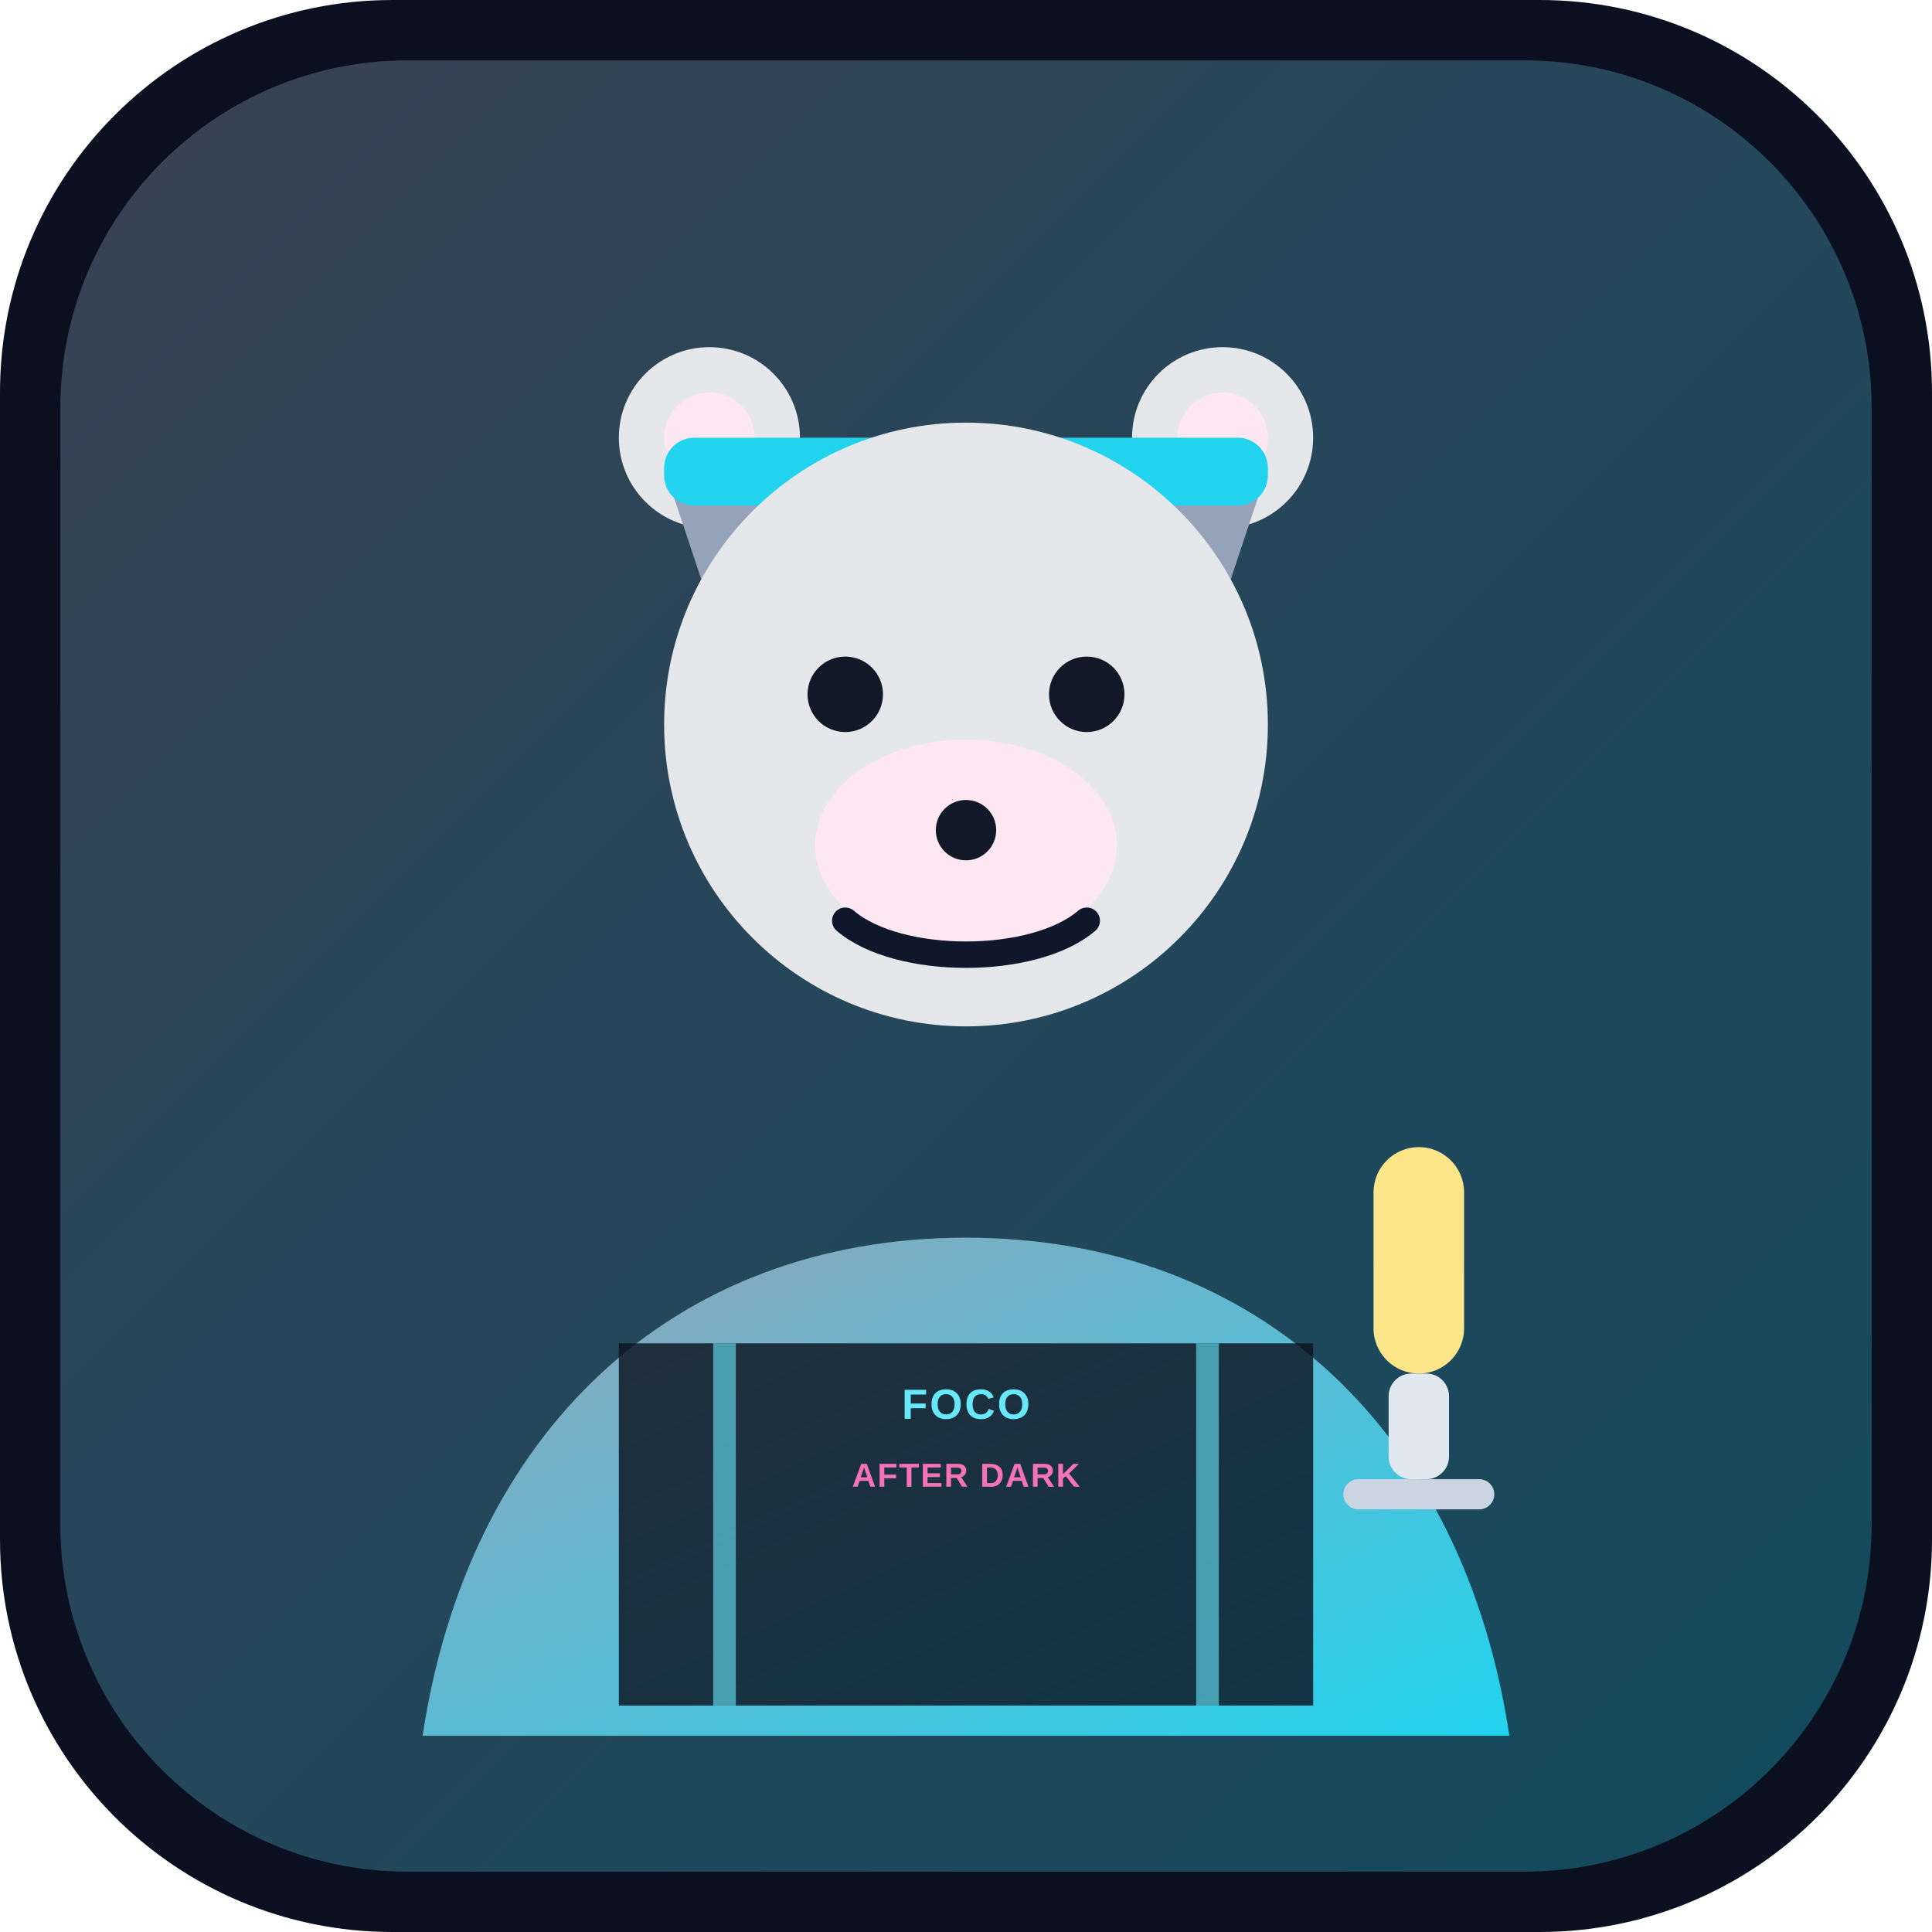
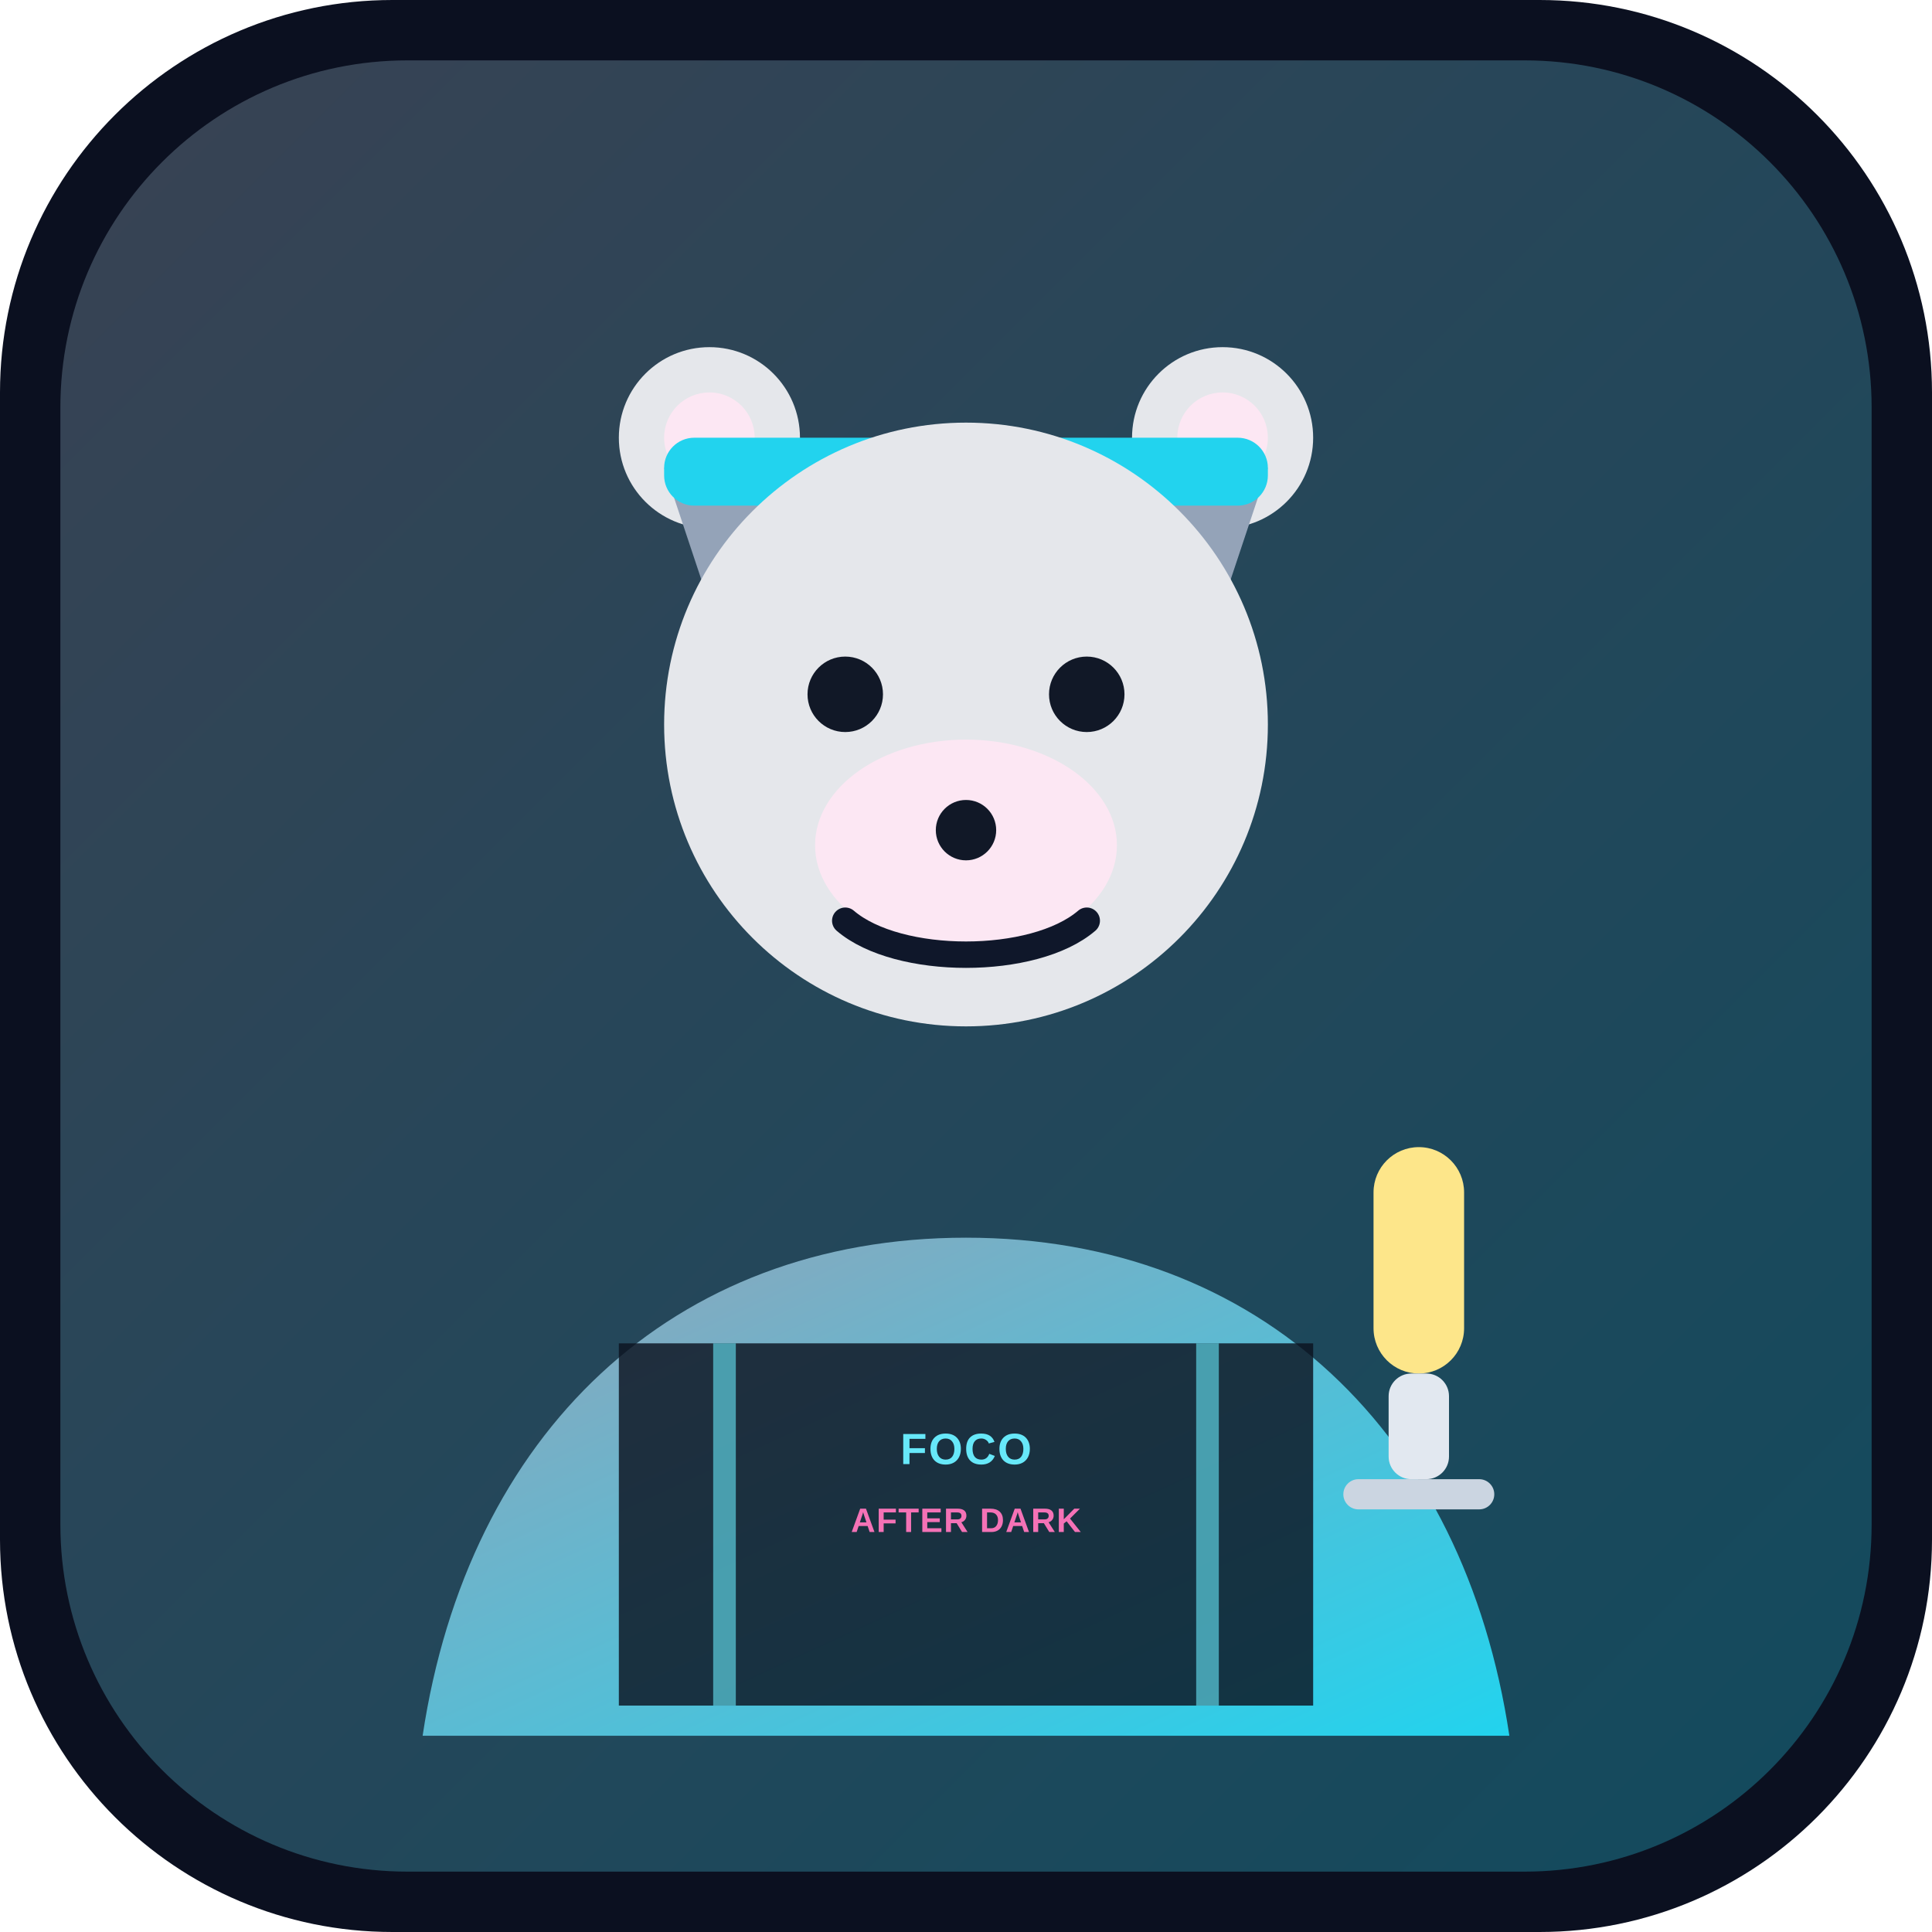
<svg xmlns="http://www.w3.org/2000/svg" viewBox="0 0 256 256" role="img" aria-label="Party Panda">
  <defs>
    <linearGradient id="bg" x1="0" y1="0" x2="1" y2="1">
      <stop offset="0%" stop-color="#94a3b8" stop-opacity="0.34" />
      <stop offset="100%" stop-color="#22d3ee" stop-opacity="0.30" />
    </linearGradient>
    <linearGradient id="shirt" x1="0" y1="0" x2="1" y2="1">
      <stop offset="0%" stop-color="#94a3b8" />
      <stop offset="100%" stop-color="#22d3ee" />
    </linearGradient>
  </defs>
  <rect width="256" height="256" rx="52" fill="#0b1020" />
  <rect x="8" y="8" width="240" height="240" rx="46" fill="url(#bg)" />
  <circle cx="94" cy="58" r="12" fill="#e5e7eb" />
  <circle cx="162" cy="58" r="12" fill="#e5e7eb" />
  <circle cx="94" cy="58" r="6" fill="#fce7f3" />
  <circle cx="162" cy="58" r="6" fill="#fce7f3" />
  <path d="M88 62h80l-8 24H96z" fill="#94a3b8" />
  <rect x="88" y="58" width="80" height="9" rx="4" fill="#22d3ee" />
  <circle cx="128" cy="96" r="40" fill="#e5e7eb" />
  <ellipse cx="128" cy="112" rx="20" ry="14" fill="#fce7f3" />
  <circle cx="112" cy="92" r="5" fill="#111827" />
  <circle cx="144" cy="92" r="5" fill="#111827" />
  <circle cx="128" cy="110" r="4" fill="#111827" />
  <path d="M112 122c7 6 25 6 32 0" fill="none" stroke="#0f172a" stroke-width="3.5" stroke-linecap="round" />
  <path d="M56 230c6-40 33-66 72-66s66 26 72 66" fill="url(#shirt)" />
  <path d="M82 178h92v48H82z" fill="#0b1220" opacity="0.82" />
  <path d="M96 178v48M160 178v48" stroke="#67e8f9" stroke-width="3" opacity="0.6" />
-   <text x="128" y="188" text-anchor="middle" font-family="Arial, sans-serif" font-size="5.6" font-weight="700" fill="#67e8f9" letter-spacing="0.28">FOCO</text>
-   <text x="128" y="197" text-anchor="middle" font-family="Arial, sans-serif" font-size="4.4" font-weight="700" fill="#f472b6" letter-spacing="0.18">AFTER DARK</text>
+   <text x="128" y="194" text-anchor="middle" font-family="Arial, sans-serif" font-size="5.8" font-weight="700" fill="#67e8f9" letter-spacing="0.22">FOCO</text>
+   <text x="128" y="203" text-anchor="middle" font-family="Arial, sans-serif" font-size="4.5" font-weight="700" fill="#f472b6" letter-spacing="0.14">AFTER DARK</text>
  <rect x="182" y="152" width="12" height="30" rx="6" fill="#fde68a" />
  <rect x="184" y="182" width="8" height="14" rx="3" fill="#e2e8f0" />
  <rect x="178" y="196" width="20" height="4" rx="2" fill="#cbd5e1" />
</svg>
